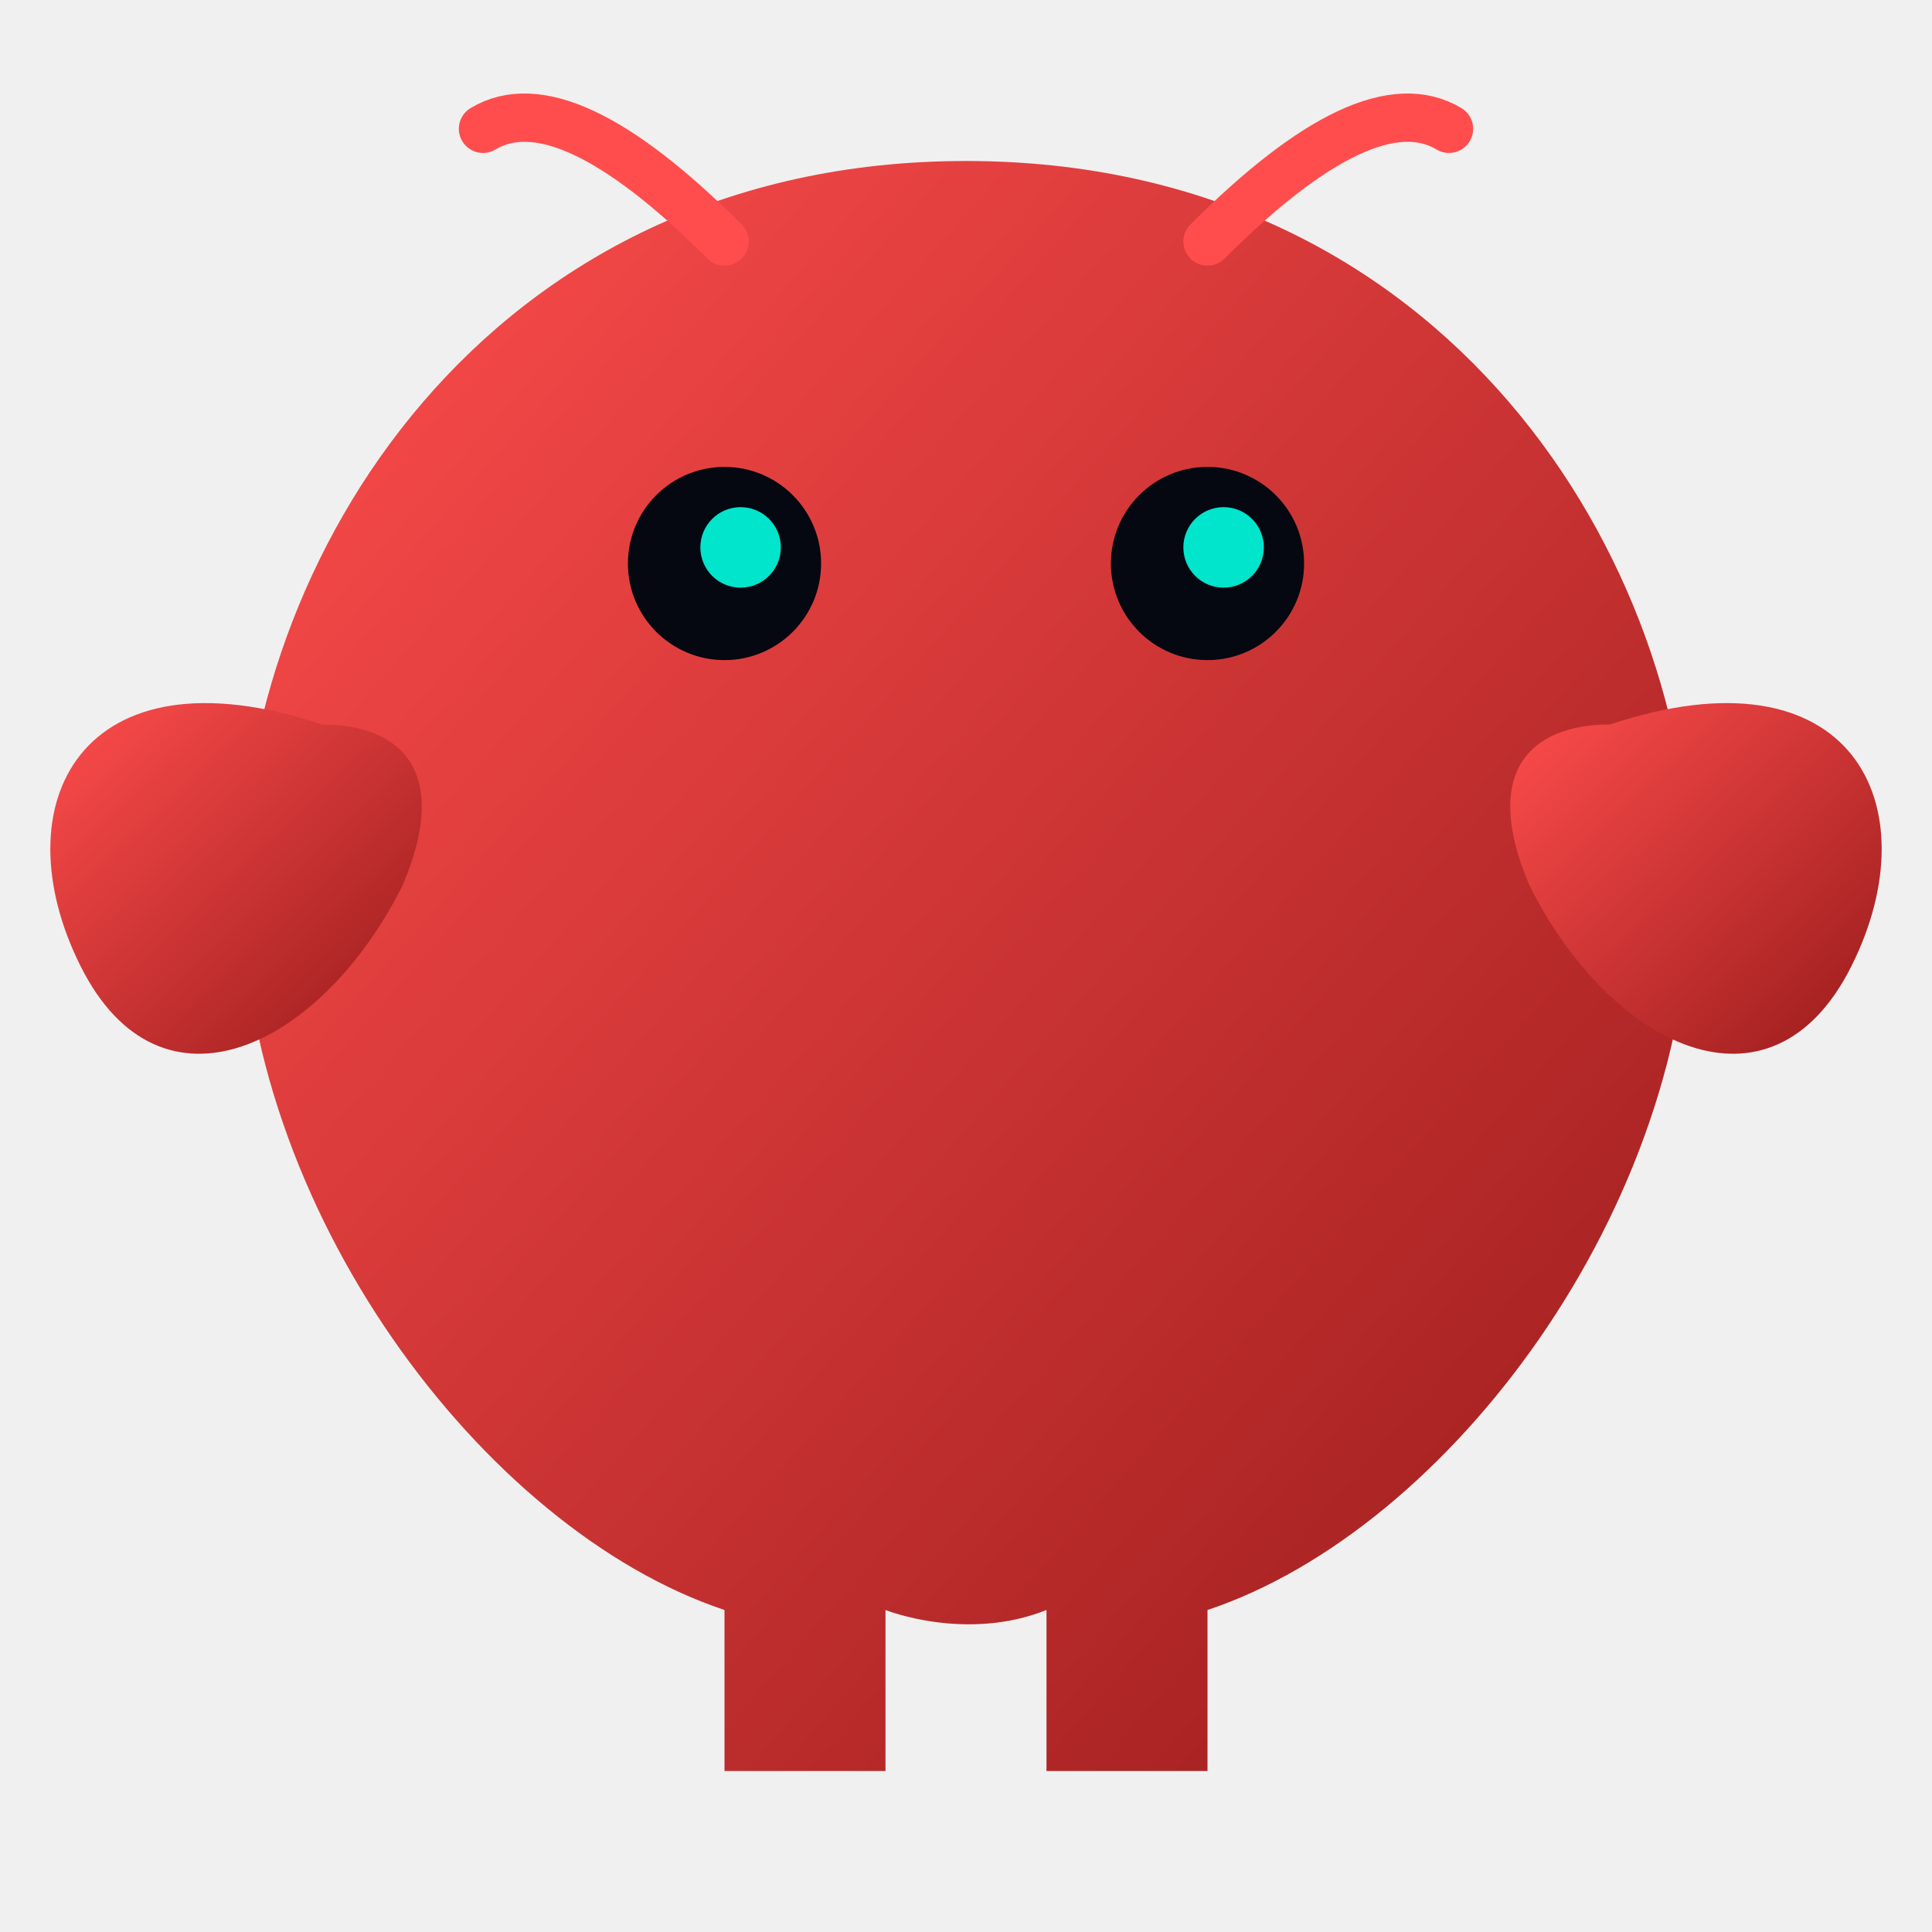
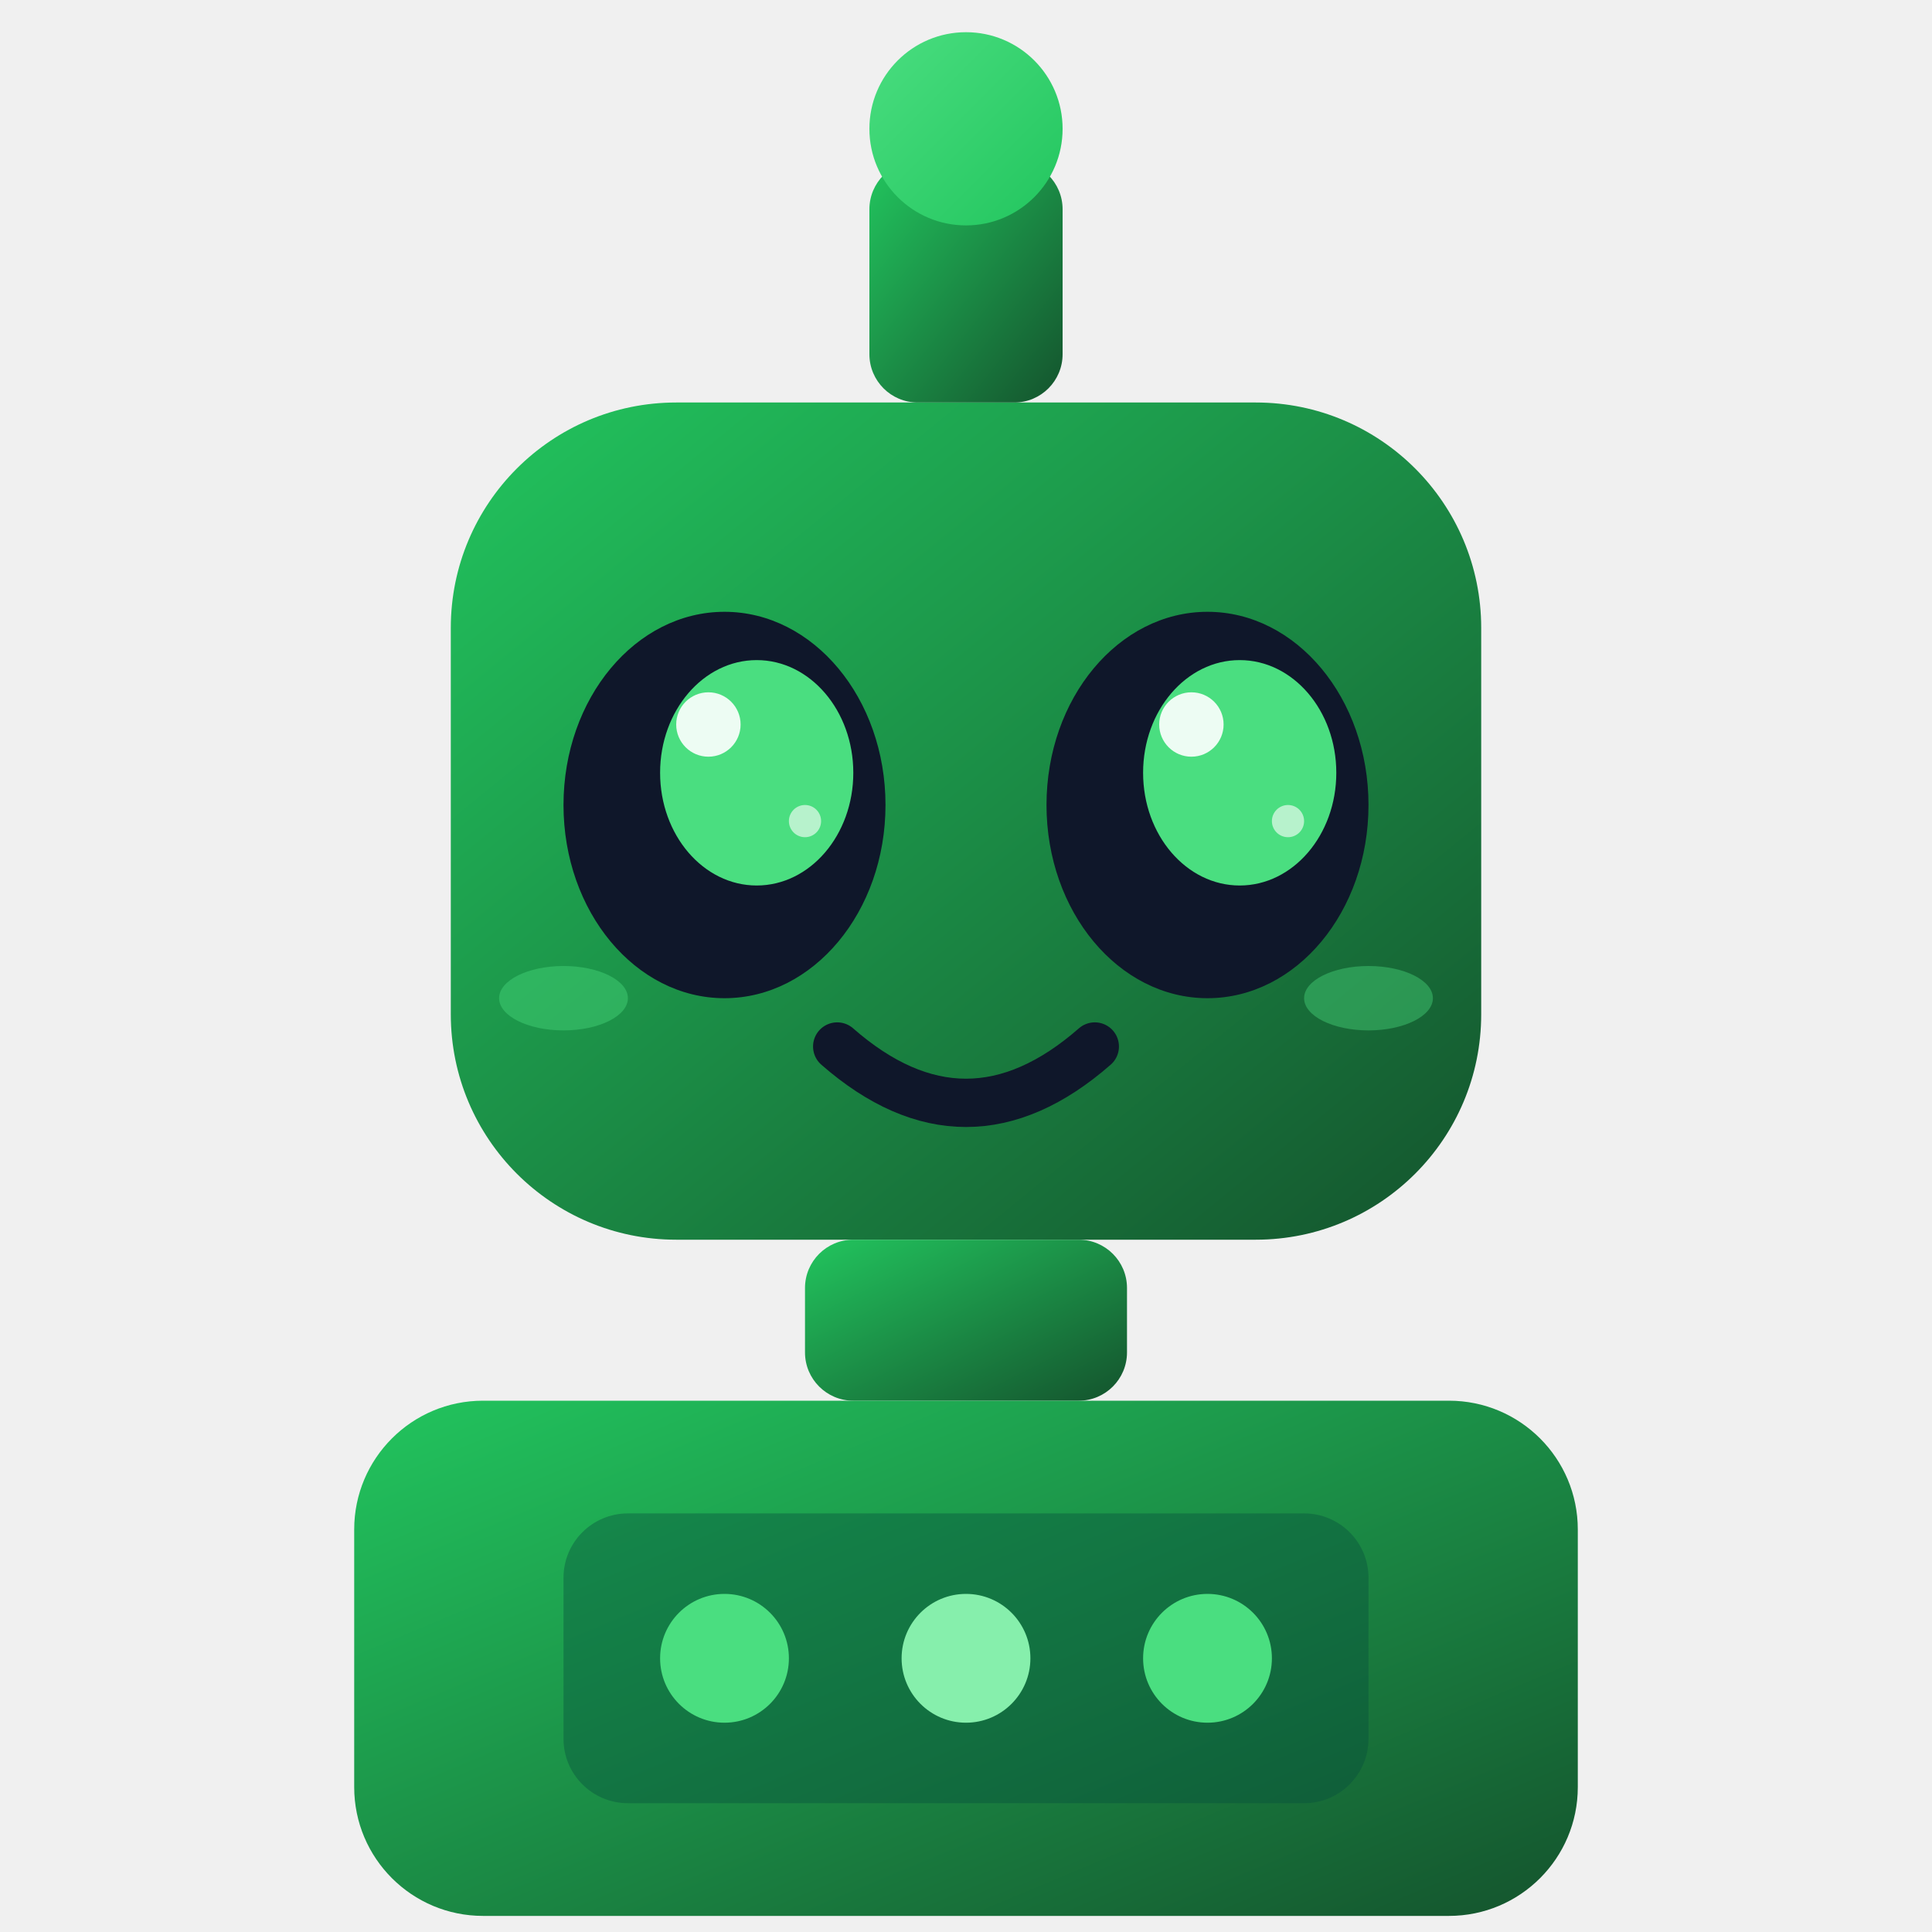
<svg xmlns="http://www.w3.org/2000/svg" viewBox="0 0 120 120" fill="none">
  <defs>
-     <linearGradient id="lobster-gradient" x1="0%" y1="0%" x2="100%" y2="100%">
-       <stop offset="0%" stop-color="#ff4d4d" />
-       <stop offset="100%" stop-color="#991b1b" />
+     <linearGradient id="robot-gradient" x1="0%" y1="0%" x2="100%" y2="100%">
+       <stop offset="0%" stop-color="#22c55e" />
+       <stop offset="100%" stop-color="#14532d" />
+     </linearGradient>
+     <linearGradient id="robot-light-gradient" x1="0%" y1="0%" x2="100%" y2="100%">
+       <stop offset="0%" stop-color="#4ade80" />
+       <stop offset="100%" stop-color="#22c55e" />
    </linearGradient>
  </defs>
-   <path d="M60 10 C30 10 15 35 15 55 C15 75 30 95 45 100 L45 110 L55 110 L55 100 C55 100 60 102 65 100 L65 110 L75 110 L75 100 C90 95 105 75 105 55 C105 35 90 10 60 10Z" fill="url(#lobster-gradient)" />
-   <path d="M20 45 C5 40 0 50 5 60 C10 70 20 65 25 55 C28 48 25 45 20 45Z" fill="url(#lobster-gradient)" />
-   <path d="M100 45 C115 40 120 50 115 60 C110 70 100 65 95 55 C92 48 95 45 100 45Z" fill="url(#lobster-gradient)" />
-   <path d="M45 15 Q35 5 30 8" stroke="#ff4d4d" stroke-width="3" stroke-linecap="round" />
-   <path d="M75 15 Q85 5 90 8" stroke="#ff4d4d" stroke-width="3" stroke-linecap="round" />
-   <circle cx="45" cy="35" r="6" fill="#050810" />
-   <circle cx="75" cy="35" r="6" fill="#050810" />
-   <circle cx="46" cy="34" r="2.5" fill="#00e5cc" />
-   <circle cx="76" cy="34" r="2.5" fill="#00e5cc" />
+   <rect x="28" y="25" width="64" height="52" rx="14" fill="url(#robot-gradient)" />
+   <rect x="54" y="10" width="12" height="15" rx="3" fill="url(#robot-gradient)" />
+   <circle cx="60" cy="8" r="6" fill="url(#robot-light-gradient)" />
+   <ellipse cx="45" cy="50" rx="10" ry="12" fill="#0f172a" />
+   <ellipse cx="75" cy="50" rx="10" ry="12" fill="#0f172a" />
+   <ellipse cx="47" cy="48" rx="6" ry="7" fill="#4ade80" />
+   <ellipse cx="77" cy="48" rx="6" ry="7" fill="#4ade80" />
+   <circle cx="44" cy="45" r="2" fill="#ffffff" opacity="0.9" />
+   <circle cx="50" cy="51" r="1" fill="#ffffff" opacity="0.6" />
+   <circle cx="74" cy="45" r="2" fill="#ffffff" opacity="0.9" />
+   <circle cx="80" cy="51" r="1" fill="#ffffff" opacity="0.6" />
+   <ellipse cx="35" cy="62" rx="4" ry="2" fill="#4ade80" opacity="0.4" />
+   <ellipse cx="85" cy="62" rx="4" ry="2" fill="#4ade80" opacity="0.4" />
+   <path d="M52 65 Q60 72 68 65" stroke="#0f172a" stroke-width="3" stroke-linecap="round" fill="none" />
+   <rect x="50" y="77" width="20" height="10" rx="3" fill="url(#robot-gradient)" />
+   <rect x="22" y="87" width="76" height="32" rx="8" fill="url(#robot-gradient)" />
+   <rect x="35" y="94" width="50" height="18" rx="4" fill="#064e3b" opacity="0.4" />
+   <circle cx="45" cy="103" r="4" fill="#4ade80" />
+   <circle cx="60" cy="103" r="4" fill="#86efac" />
+   <circle cx="75" cy="103" r="4" fill="#4ade80" />
</svg>
